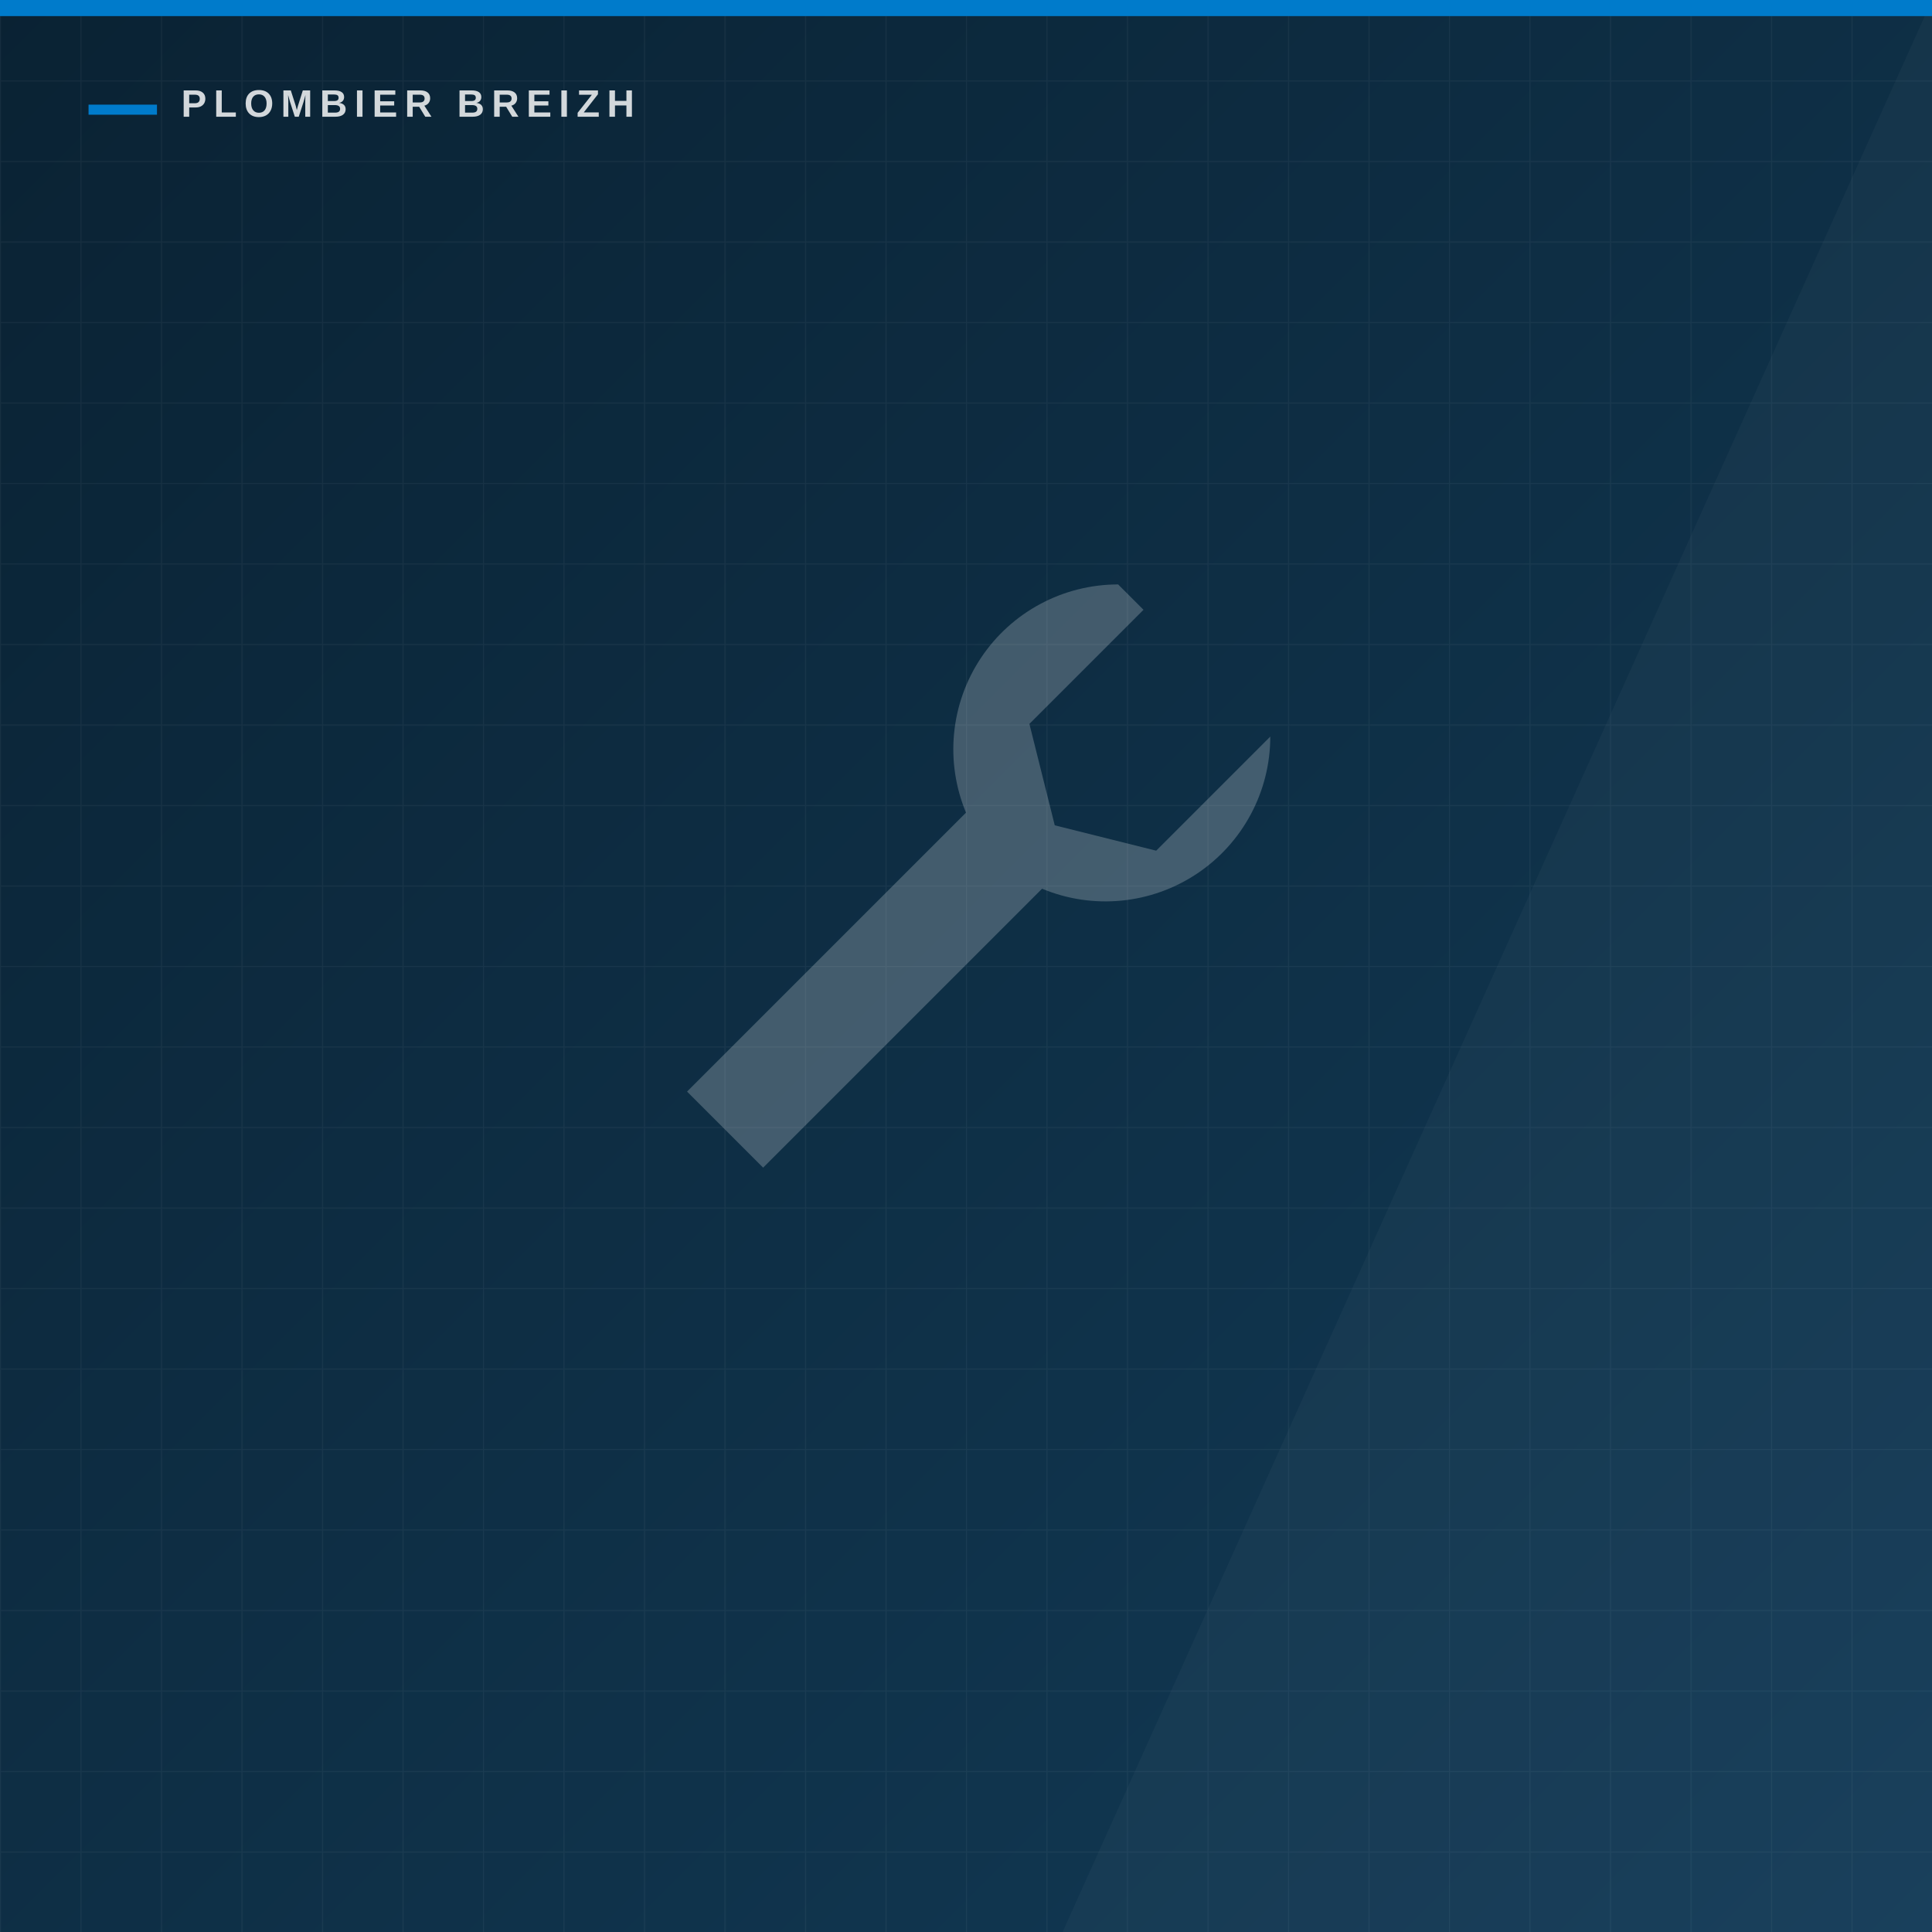
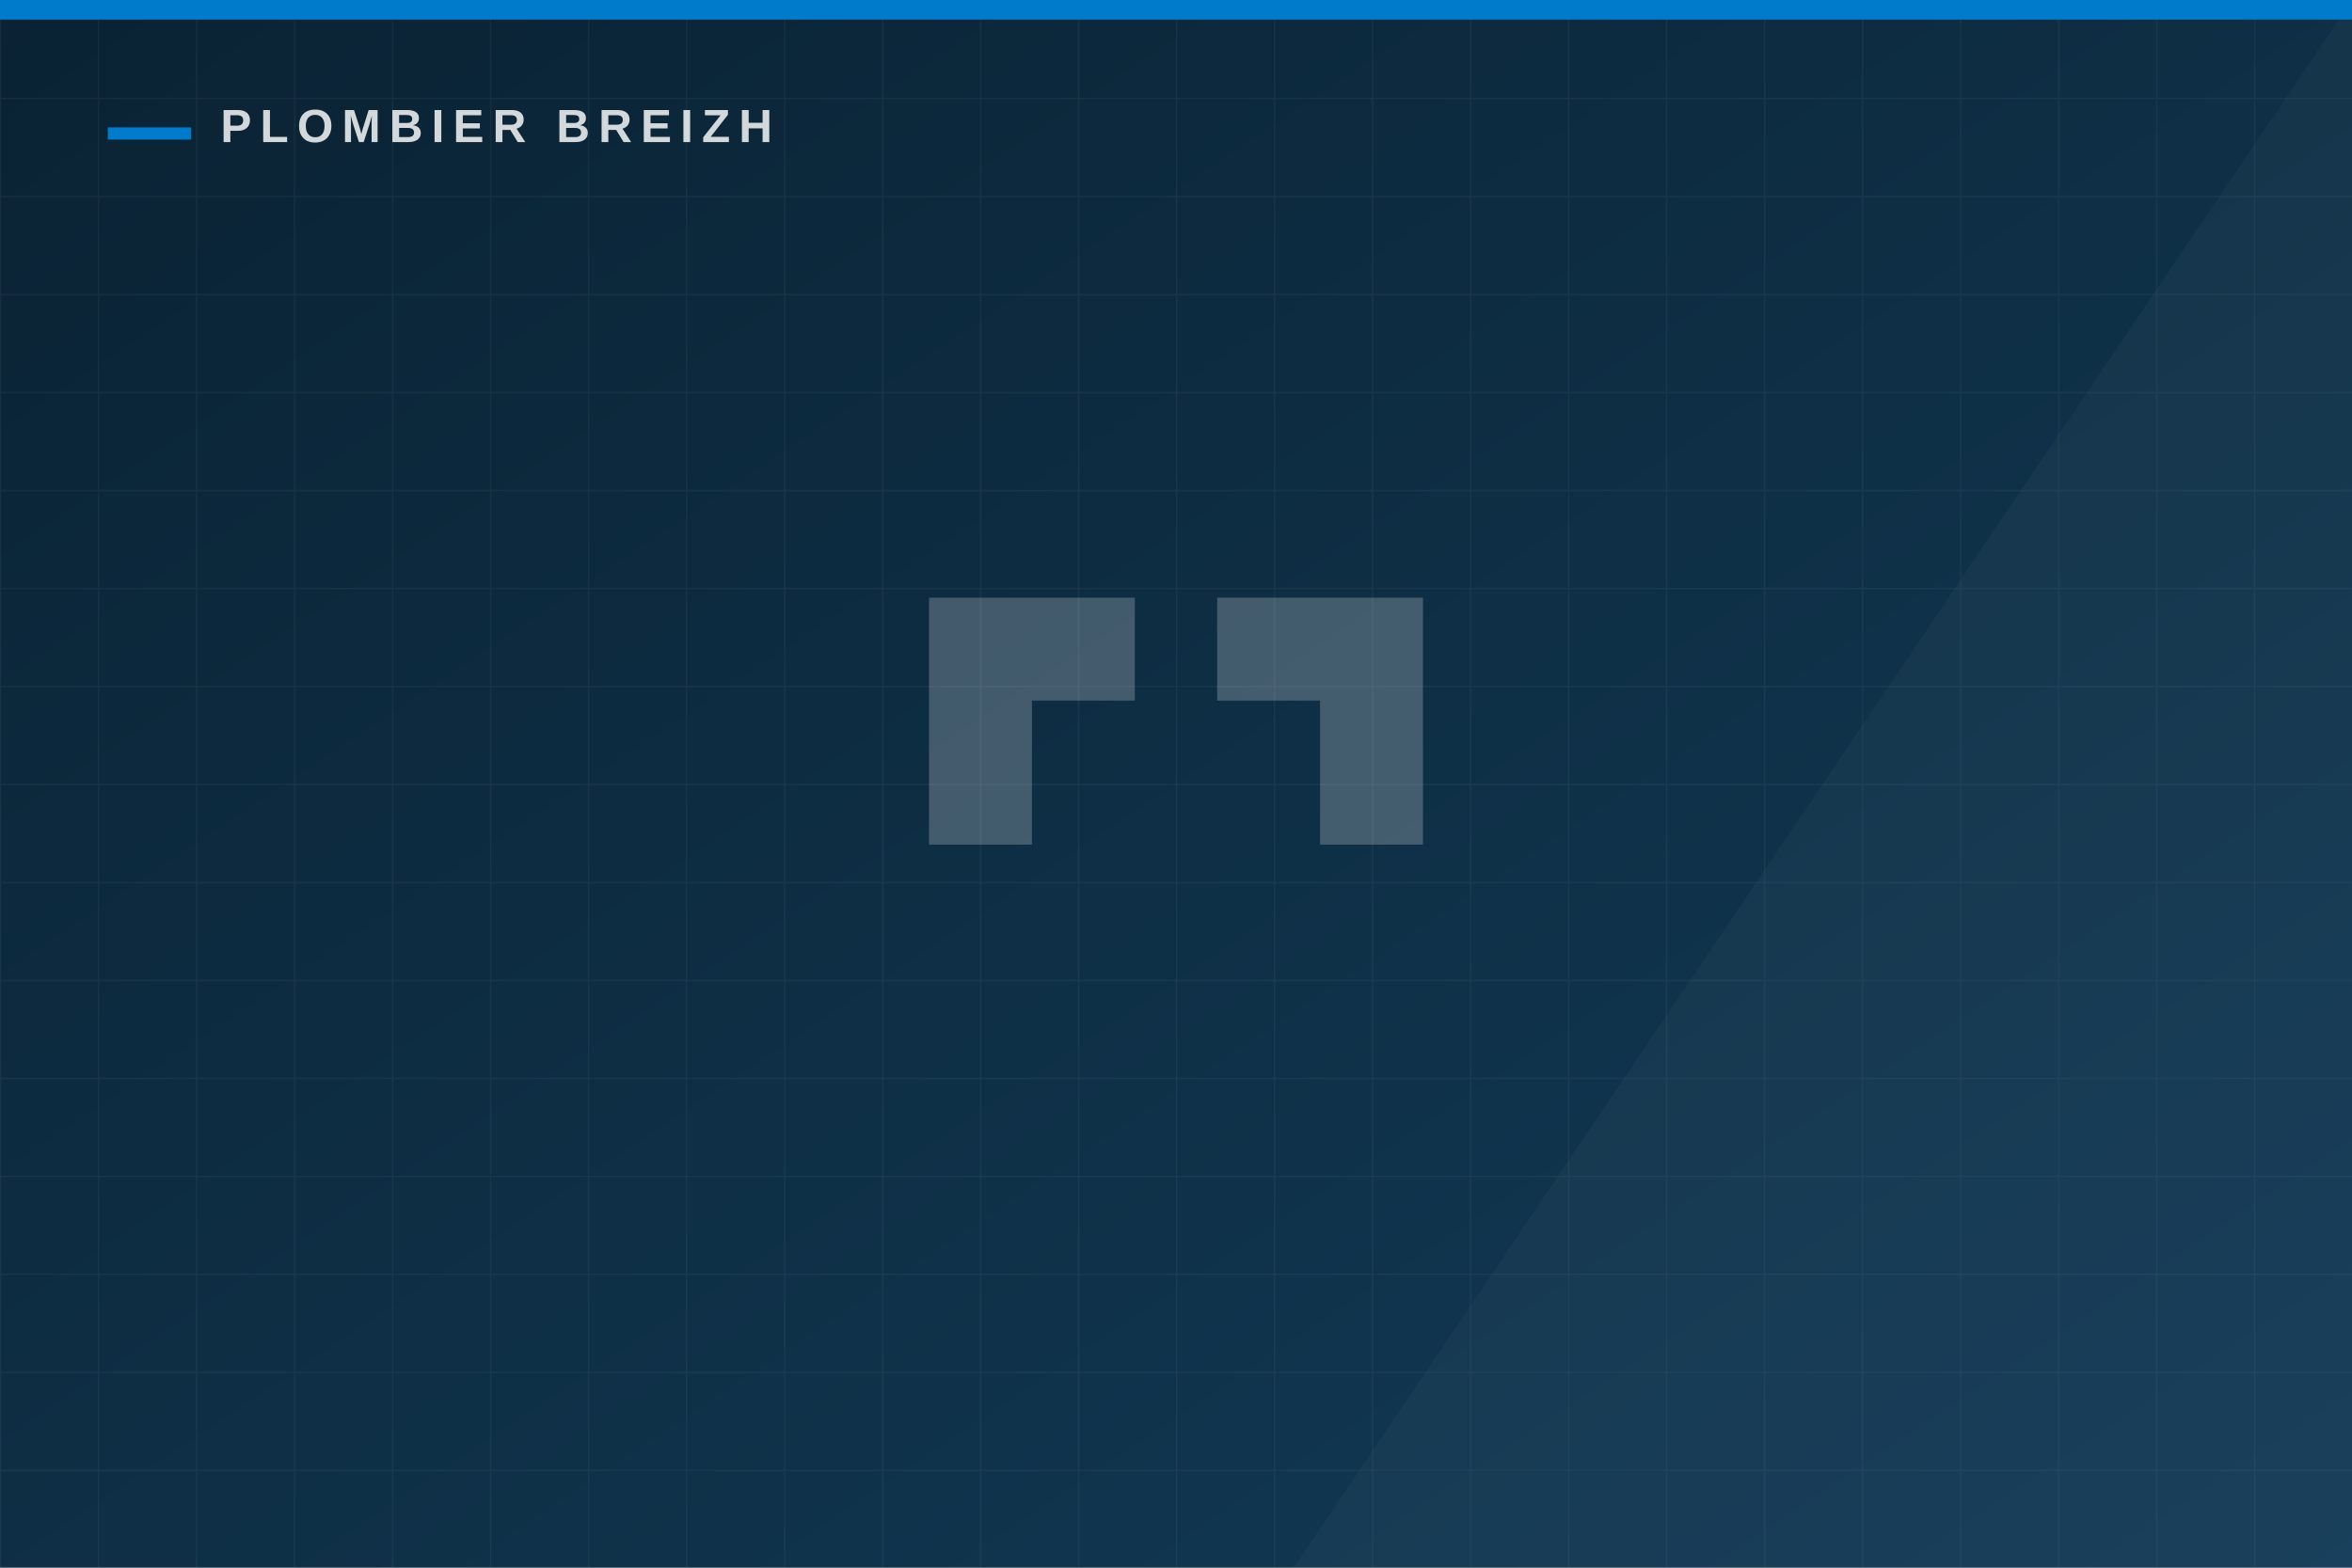
- <svg xmlns="http://www.w3.org/2000/svg" viewBox="0 0 960 960" width="960" height="960" role="presentation">
+ <svg xmlns="http://www.w3.org/2000/svg" viewBox="0 0 960 640" width="960" height="640" role="presentation">
  <defs>
    <linearGradient id="g" x1="0" y1="0" x2="1" y2="1">
      <stop offset="0" stop-color="#0A2233" />
      <stop offset="1" stop-color="#123B57" />
    </linearGradient>
    <pattern id="p" width="40" height="40" patternUnits="userSpaceOnUse">
      <path d="M40 0H0v40" fill="none" stroke="#FFFFFF" stroke-opacity="0.05" stroke-width="1" />
    </pattern>
  </defs>
-   <rect width="960" height="960" fill="url(#g)" />
-   <rect width="960" height="960" fill="url(#p)" />
-   <path d="M960 0 L960 960 L528 960 Z" fill="#FFFFFF" fill-opacity="0.03" />
+   <rect width="960" height="640" fill="url(#g)" />
+   <rect width="960" height="640" fill="url(#p)" />
+   <path d="M960 0 L960 640 L528 640 Z" fill="#FFFFFF" fill-opacity="0.03" />
  <rect x="0" y="0" width="960" height="8" fill="#007BCB" />
-   <g transform="translate(278.4 240) scale(6.300)">
-     <path d="M44 8a13 13 0 0 0-12 18L10 48l6 6 22-22a13 13 0 0 0 18-12l-9 9-8-2-2-8 9-9Z" fill="#FFFFFF" fill-opacity="0.22" />
+   <g transform="translate(345.6 160) scale(4.200)">
+     <path d="M8 20h20v10H18v14H8V20Zm28 0h20v24H46V30H36V20Z" fill="#FFFFFF" fill-opacity="0.22" />
  </g>
  <g transform="translate(44 78)">
    <rect x="0" y="-26" width="34" height="5" fill="#007BCB" />
    <text x="46" y="-20" font-family="Segoe UI,Helvetica Neue,Arial,sans-serif" font-size="19" font-weight="700" letter-spacing="3.5" fill="#FFFFFF" fill-opacity="0.82">PLOMBIER BREIZH</text>
  </g>
</svg>
